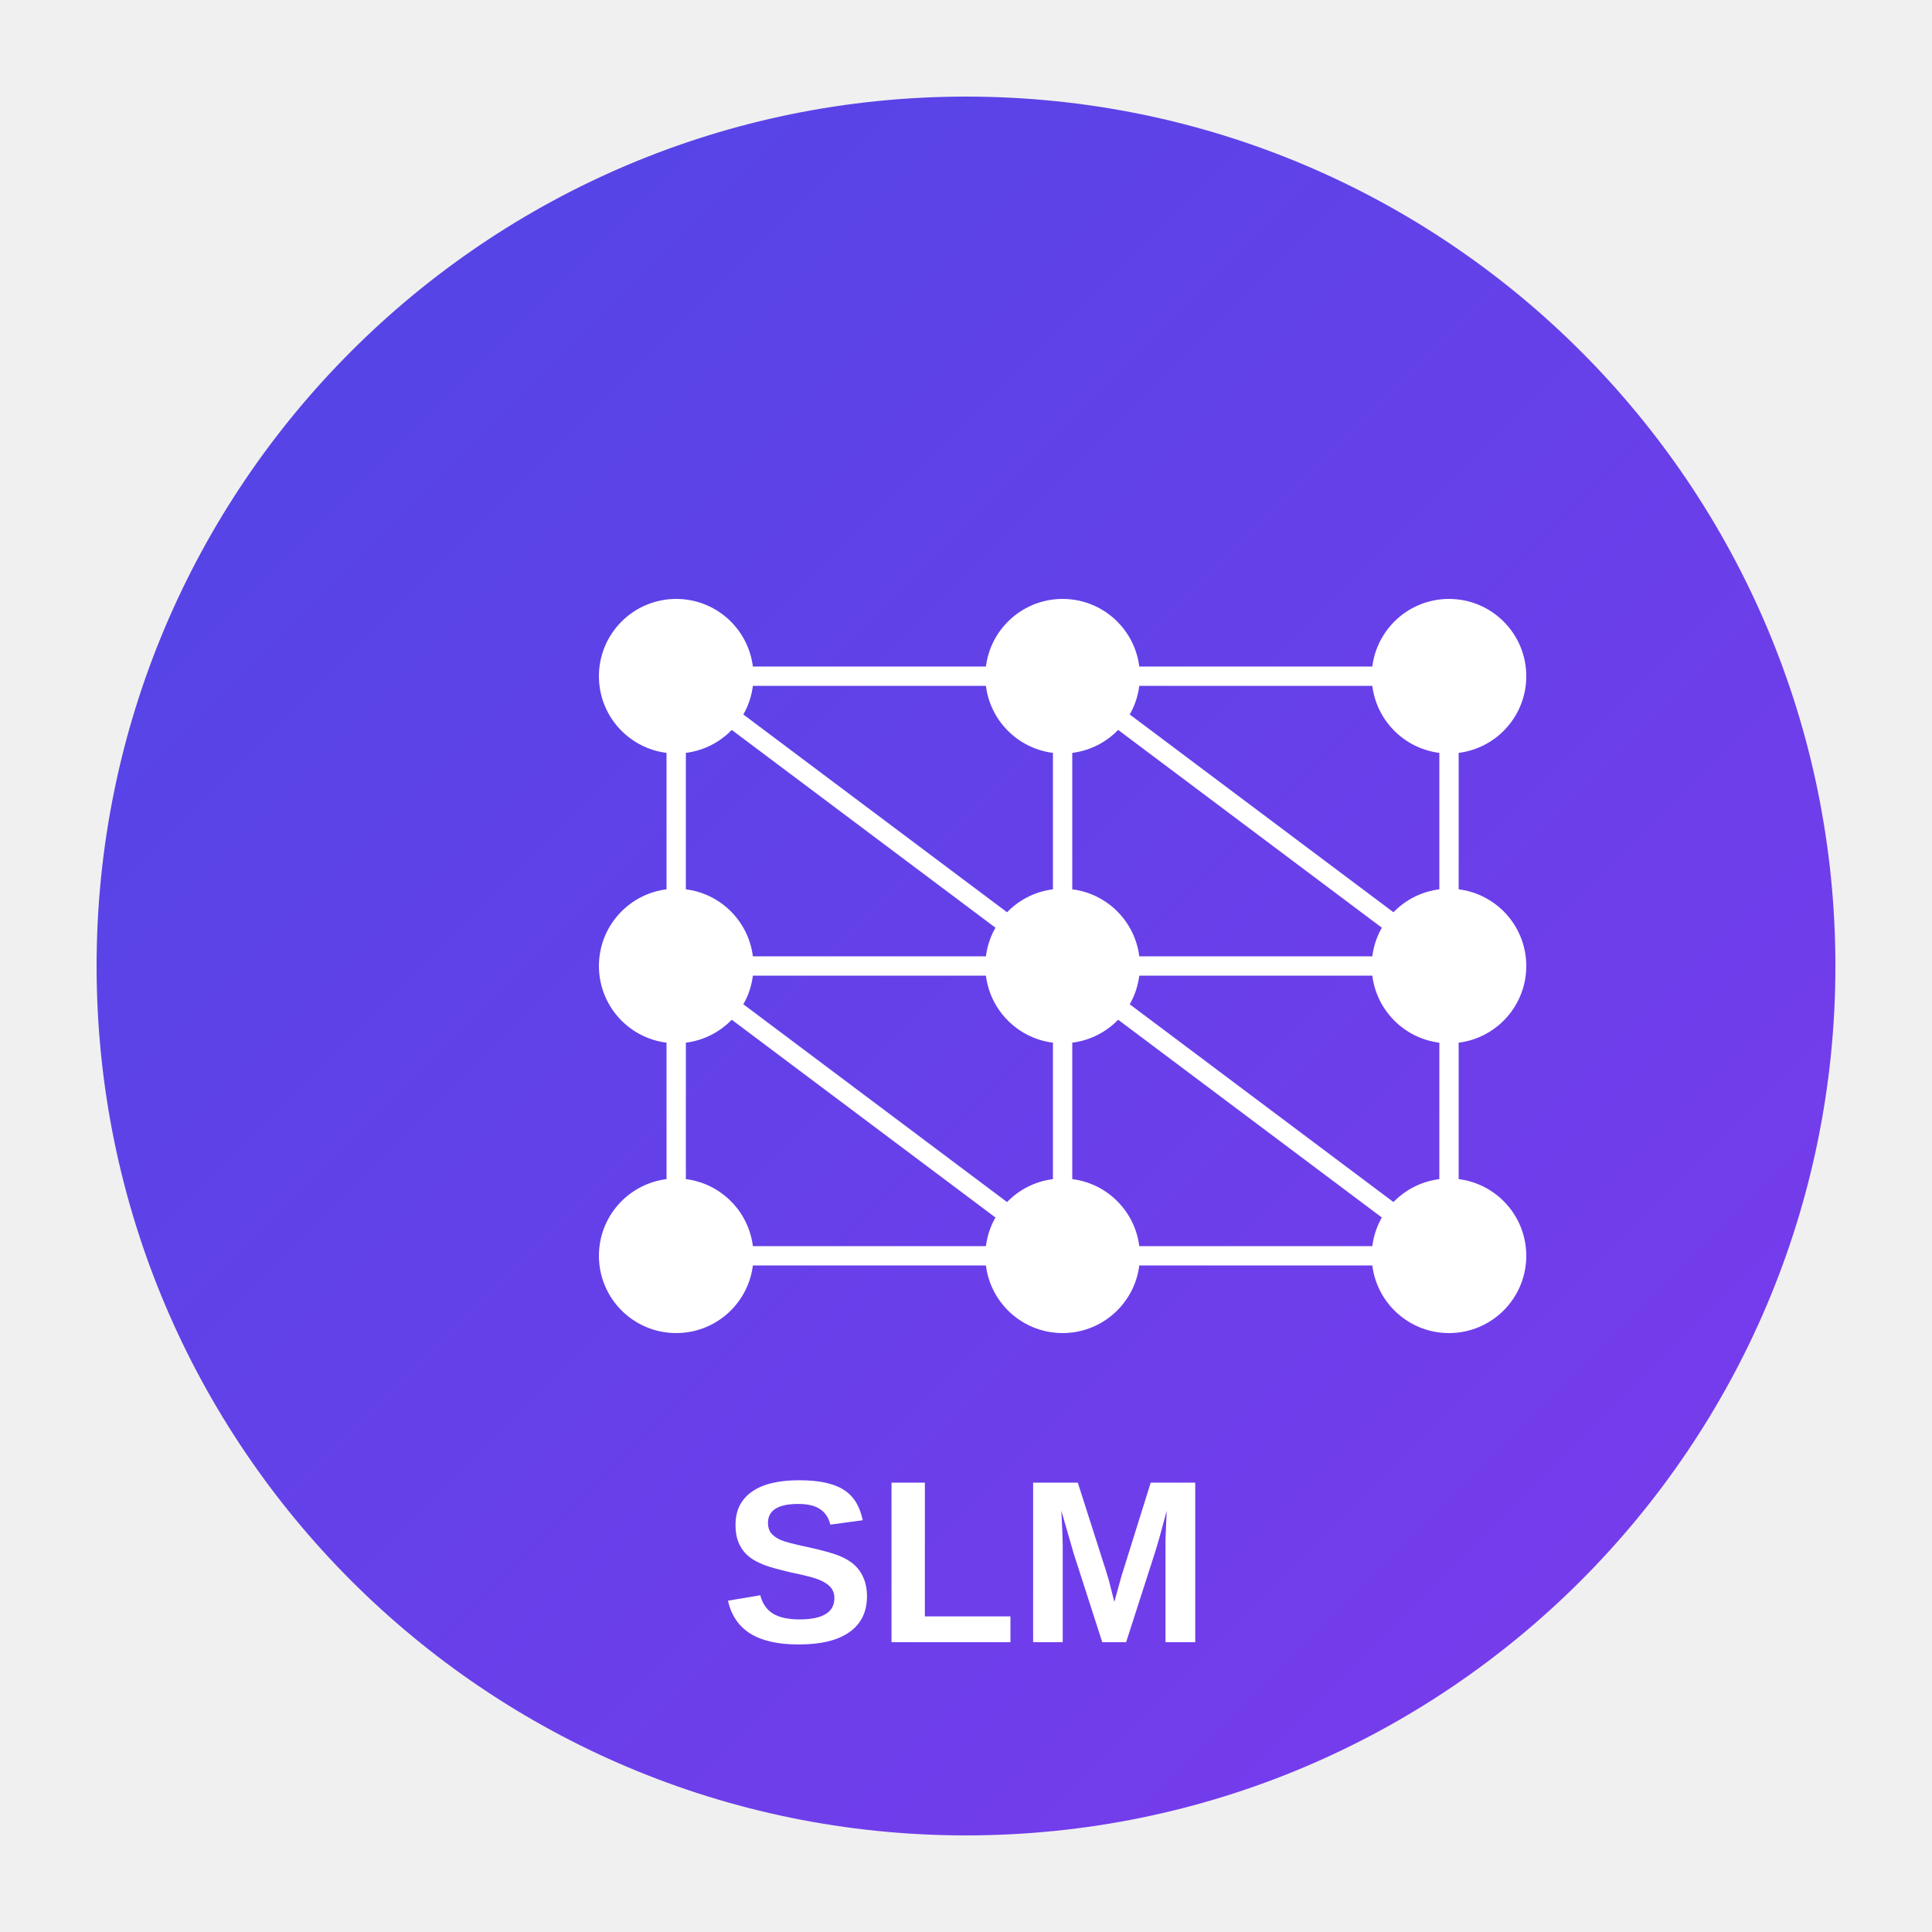
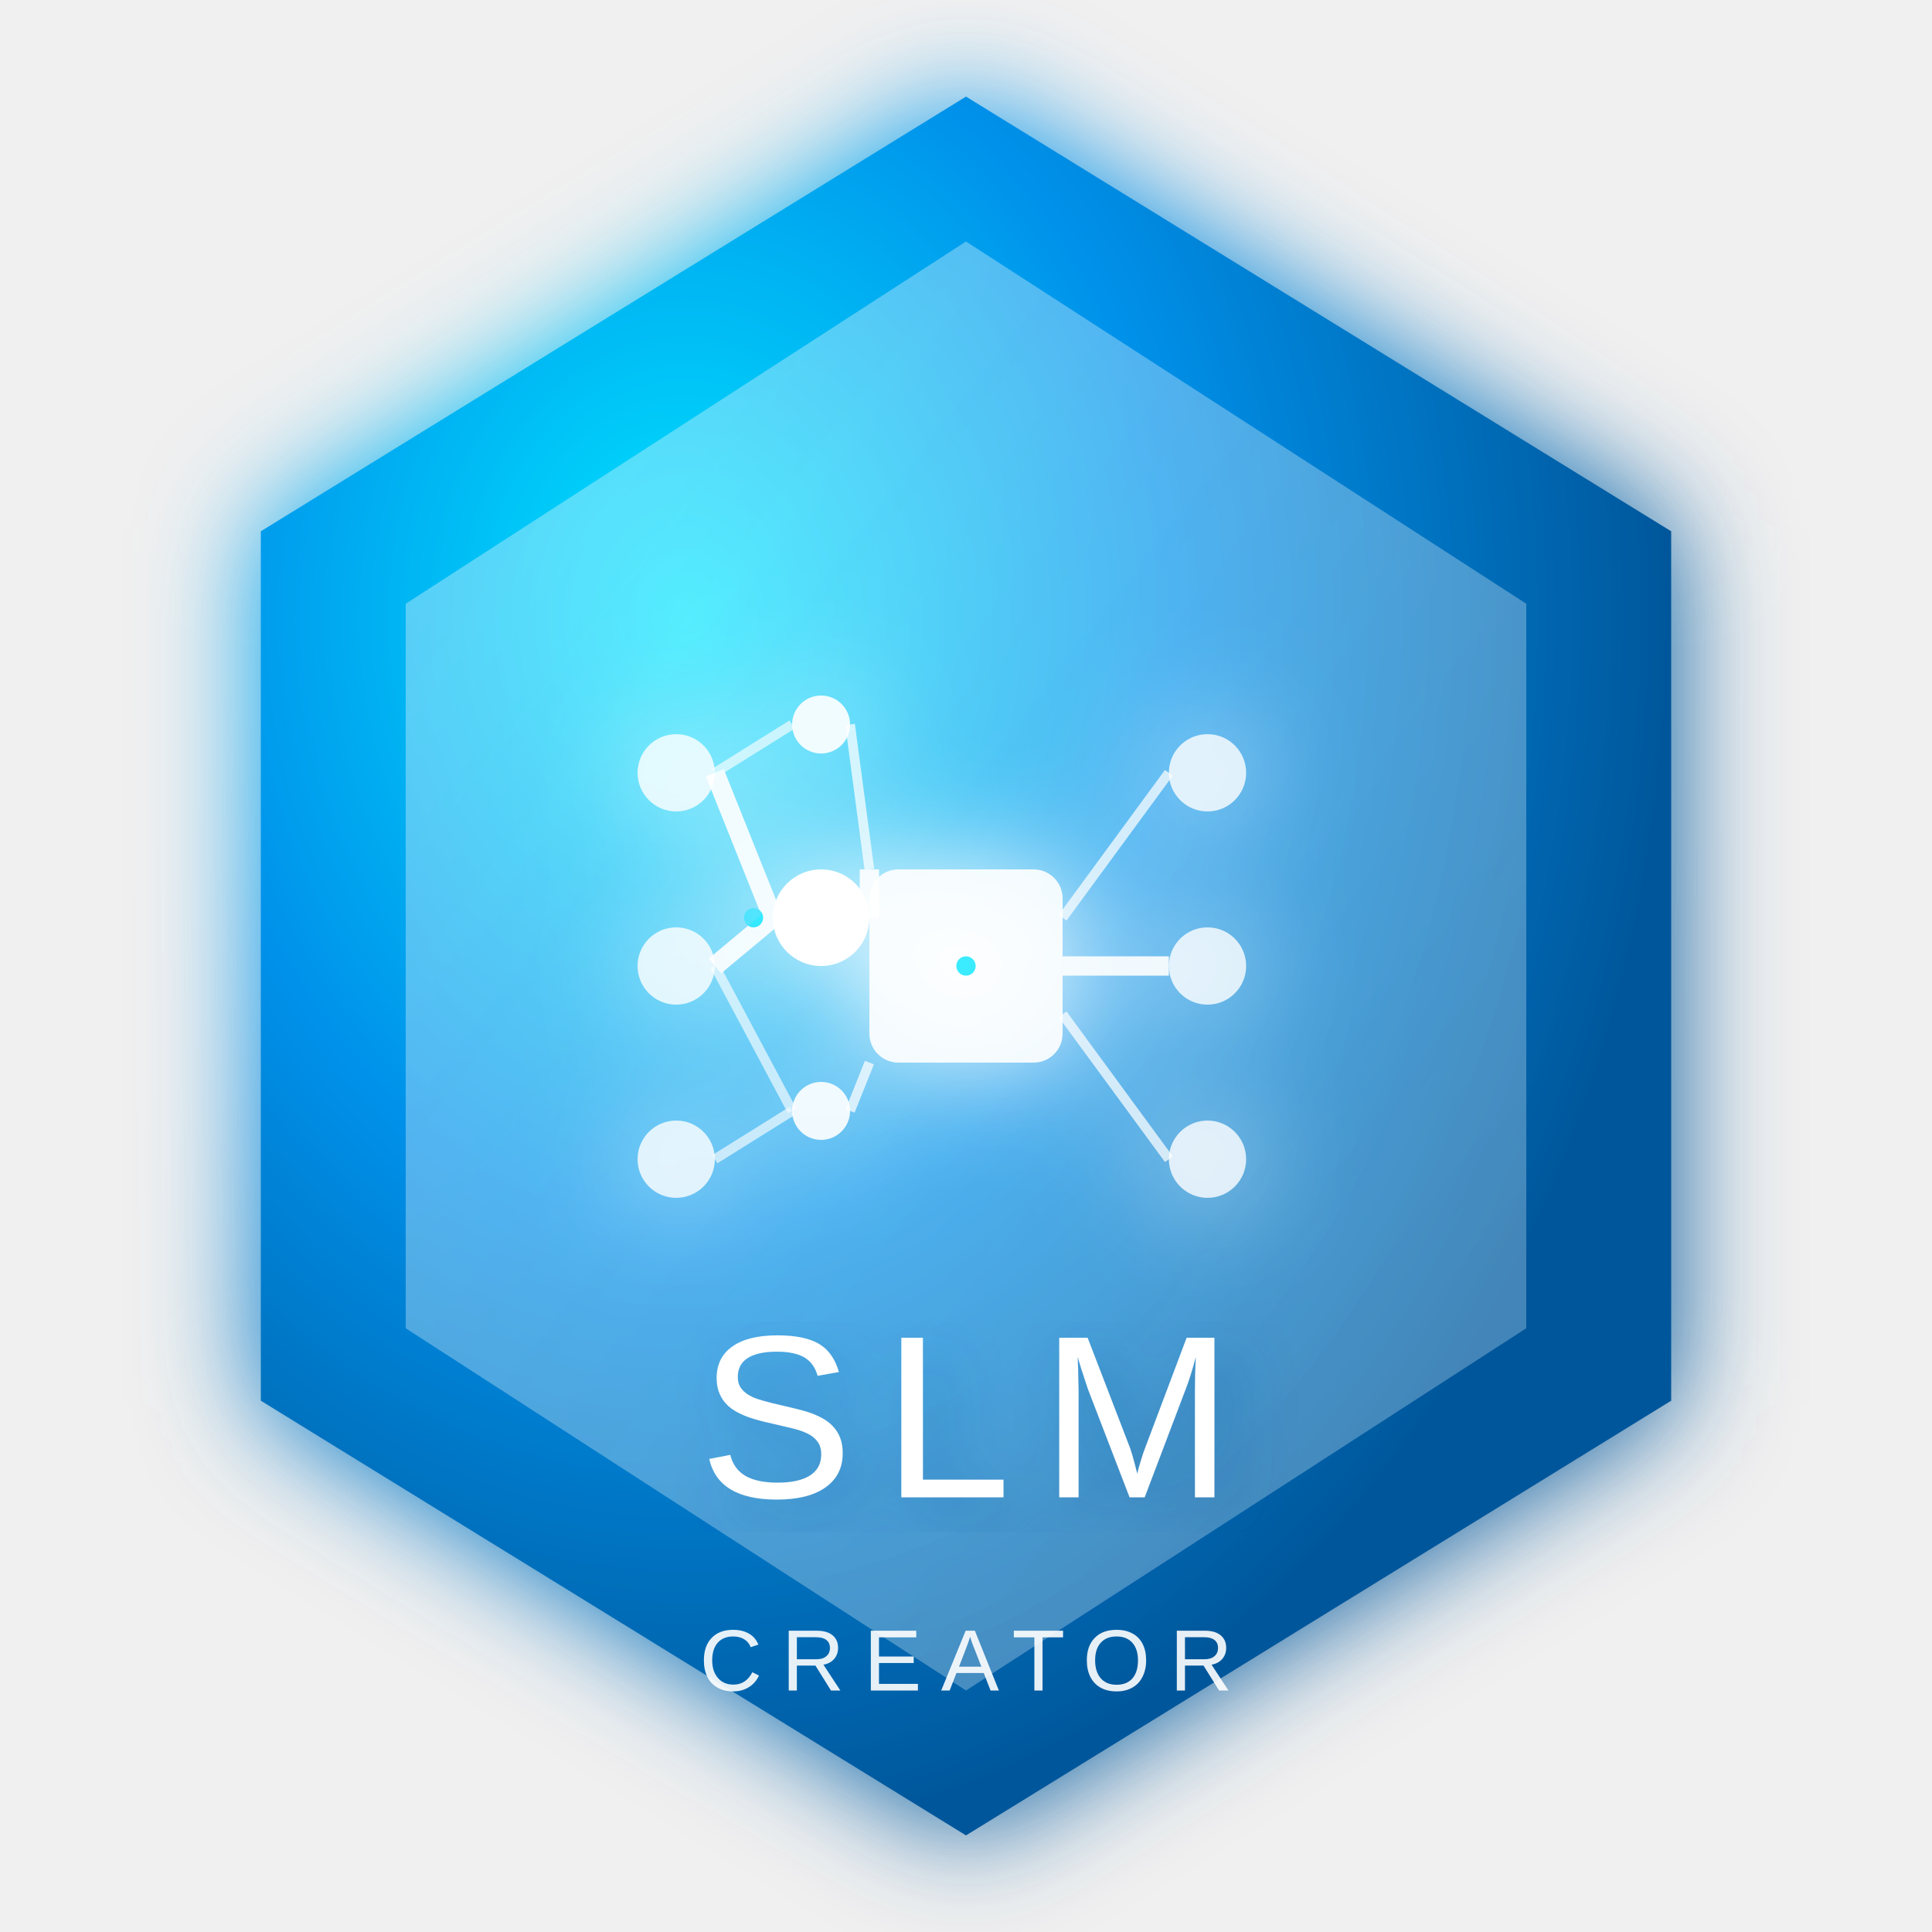
<svg xmlns="http://www.w3.org/2000/svg" width="200" height="200" viewBox="0 0 200 200">
  <defs>
-     <linearGradient id="logoGradient" x1="0%" y1="0%" x2="100%" y2="100%">
-       <stop offset="0%" stop-color="#4f46e5" />
-       <stop offset="100%" stop-color="#7c3aed" />
+     <radialGradient id="logoGradient" cx="30%" cy="30%" r="70%">
+       <stop offset="0%" stop-color="#00e5ff" />
+       <stop offset="50%" stop-color="#0091ea" />
+       <stop offset="100%" stop-color="#01579b" />
+     </radialGradient>
+     <linearGradient id="neuralGradient" x1="0%" y1="0%" x2="100%" y2="100%">
+       <stop offset="0%" stop-color="#ffffff" stop-opacity="0.9" />
+       <stop offset="100%" stop-color="#e1f5fe" stop-opacity="0.7" />
    </linearGradient>
+     <filter id="advancedGlow" x="-50%" y="-50%" width="200%" height="200%">
+       <feGaussianBlur stdDeviation="6" result="coloredBlur" />
+       <feMerge>
+         <feMergeNode in="coloredBlur" />
+         <feMergeNode in="SourceGraphic" />
+       </feMerge>
+     </filter>
+     <filter id="textShadow" x="-20%" y="-20%" width="140%" height="140%">
+       <feDropShadow dx="2" dy="2" stdDeviation="3" flood-color="#01579b" flood-opacity="0.3" />
+     </filter>
  </defs>
-   <circle cx="100" cy="100" r="90" fill="url(#logoGradient)" />
-   <g fill="white" transform="translate(50, 50)">
-     <circle cx="20" cy="20" r="8" />
-     <circle cx="60" cy="20" r="8" />
-     <circle cx="100" cy="20" r="8" />
-     <circle cx="20" cy="50" r="8" />
-     <circle cx="60" cy="50" r="8" />
-     <circle cx="100" cy="50" r="8" />
-     <circle cx="20" cy="80" r="8" />
-     <circle cx="60" cy="80" r="8" />
-     <circle cx="100" cy="80" r="8" />
-     <line x1="20" y1="20" x2="60" y2="20" stroke="white" stroke-width="2" />
-     <line x1="60" y1="20" x2="100" y2="20" stroke="white" stroke-width="2" />
-     <line x1="20" y1="50" x2="60" y2="50" stroke="white" stroke-width="2" />
-     <line x1="60" y1="50" x2="100" y2="50" stroke="white" stroke-width="2" />
-     <line x1="20" y1="80" x2="60" y2="80" stroke="white" stroke-width="2" />
-     <line x1="60" y1="80" x2="100" y2="80" stroke="white" stroke-width="2" />
-     <line x1="20" y1="20" x2="20" y2="50" stroke="white" stroke-width="2" />
-     <line x1="20" y1="50" x2="20" y2="80" stroke="white" stroke-width="2" />
-     <line x1="60" y1="20" x2="60" y2="50" stroke="white" stroke-width="2" />
-     <line x1="60" y1="50" x2="60" y2="80" stroke="white" stroke-width="2" />
-     <line x1="100" y1="20" x2="100" y2="50" stroke="white" stroke-width="2" />
-     <line x1="100" y1="50" x2="100" y2="80" stroke="white" stroke-width="2" />
-     <line x1="20" y1="20" x2="60" y2="50" stroke="white" stroke-width="2" />
-     <line x1="60" y1="20" x2="100" y2="50" stroke="white" stroke-width="2" />
-     <line x1="20" y1="50" x2="60" y2="80" stroke="white" stroke-width="2" />
-     <line x1="60" y1="50" x2="100" y2="80" stroke="white" stroke-width="2" />
+   <polygon points="100,10 173,55 173,145 100,190 27,145 27,55" fill="url(#logoGradient)" filter="url(#advancedGlow)" />
+   <polygon points="100,25 158,62.5 158,137.5 100,175 42,137.5 42,62.5" fill="url(#neuralGradient)" opacity="0.4" />
+   <g transform="translate(60, 60)" filter="url(#advancedGlow)">
+     <rect x="30" y="30" width="20" height="20" rx="3" fill="white" opacity="0.9" />
+     <circle cx="10" cy="20" r="4" fill="white" opacity="0.8" />
+     <circle cx="10" cy="40" r="4" fill="white" opacity="0.8" />
+     <circle cx="10" cy="60" r="4" fill="white" opacity="0.8" />
+     <circle cx="25" cy="15" r="3" fill="white" opacity="0.9" />
+     <circle cx="25" cy="35" r="5" fill="white" opacity="1" />
+     <circle cx="25" cy="55" r="3" fill="white" opacity="0.9" />
+     <circle cx="65" cy="20" r="4" fill="white" opacity="0.8" />
+     <circle cx="65" cy="40" r="4" fill="white" opacity="0.8" />
+     <circle cx="65" cy="60" r="4" fill="white" opacity="0.8" />
+     <g opacity="0.9">
+       <line x1="14" y1="20" x2="22" y2="15" stroke="white" stroke-width="1" opacity="0.7" />
+       <line x1="14" y1="20" x2="20" y2="35" stroke="white" stroke-width="2" opacity="1" />
+       <line x1="14" y1="40" x2="20" y2="35" stroke="white" stroke-width="2" opacity="1" />
+       <line x1="14" y1="40" x2="22" y2="55" stroke="white" stroke-width="1" opacity="0.7" />
+       <line x1="14" y1="60" x2="22" y2="55" stroke="white" stroke-width="1" opacity="0.7" />
+       <line x1="28" y1="15" x2="30" y2="30" stroke="white" stroke-width="1" opacity="0.8" />
+       <line x1="30" y1="35" x2="30" y2="30" stroke="white" stroke-width="2" opacity="1" />
+       <line x1="28" y1="55" x2="30" y2="50" stroke="white" stroke-width="1" opacity="0.8" />
+       <line x1="50" y1="35" x2="61" y2="20" stroke="white" stroke-width="1" opacity="0.8" />
+       <line x1="50" y1="40" x2="61" y2="40" stroke="white" stroke-width="2" opacity="1" />
+       <line x1="50" y1="45" x2="61" y2="60" stroke="white" stroke-width="1" opacity="0.8" />
+     </g>
+     <circle cx="18" cy="35" r="1" fill="#00e5ff" opacity="0.8">
+       <animate attributeName="opacity" values="0.3;1;0.3" dur="2s" repeatCount="indefinite" />
+     </circle>
+     <circle cx="40" cy="40" r="1" fill="#00e5ff" opacity="0.8">
+       <animate attributeName="opacity" values="0.3;1;0.3" dur="2s" begin="0.5s" repeatCount="indefinite" />
+     </circle>
  </g>
-   <text x="100" y="170" font-family="Arial, sans-serif" font-weight="bold" font-size="24" fill="white" text-anchor="middle">SLM</text>
+   <text x="100" y="155" font-family="'Segoe UI', Arial, sans-serif" font-weight="300" font-size="24" fill="white" text-anchor="middle" letter-spacing="3" filter="url(#textShadow)">SLM</text>
+   <text x="100" y="175" font-family="'Segoe UI', Arial, sans-serif" font-weight="400" font-size="9" fill="white" text-anchor="middle" letter-spacing="2" opacity="0.9">CREATOR</text>
</svg>
